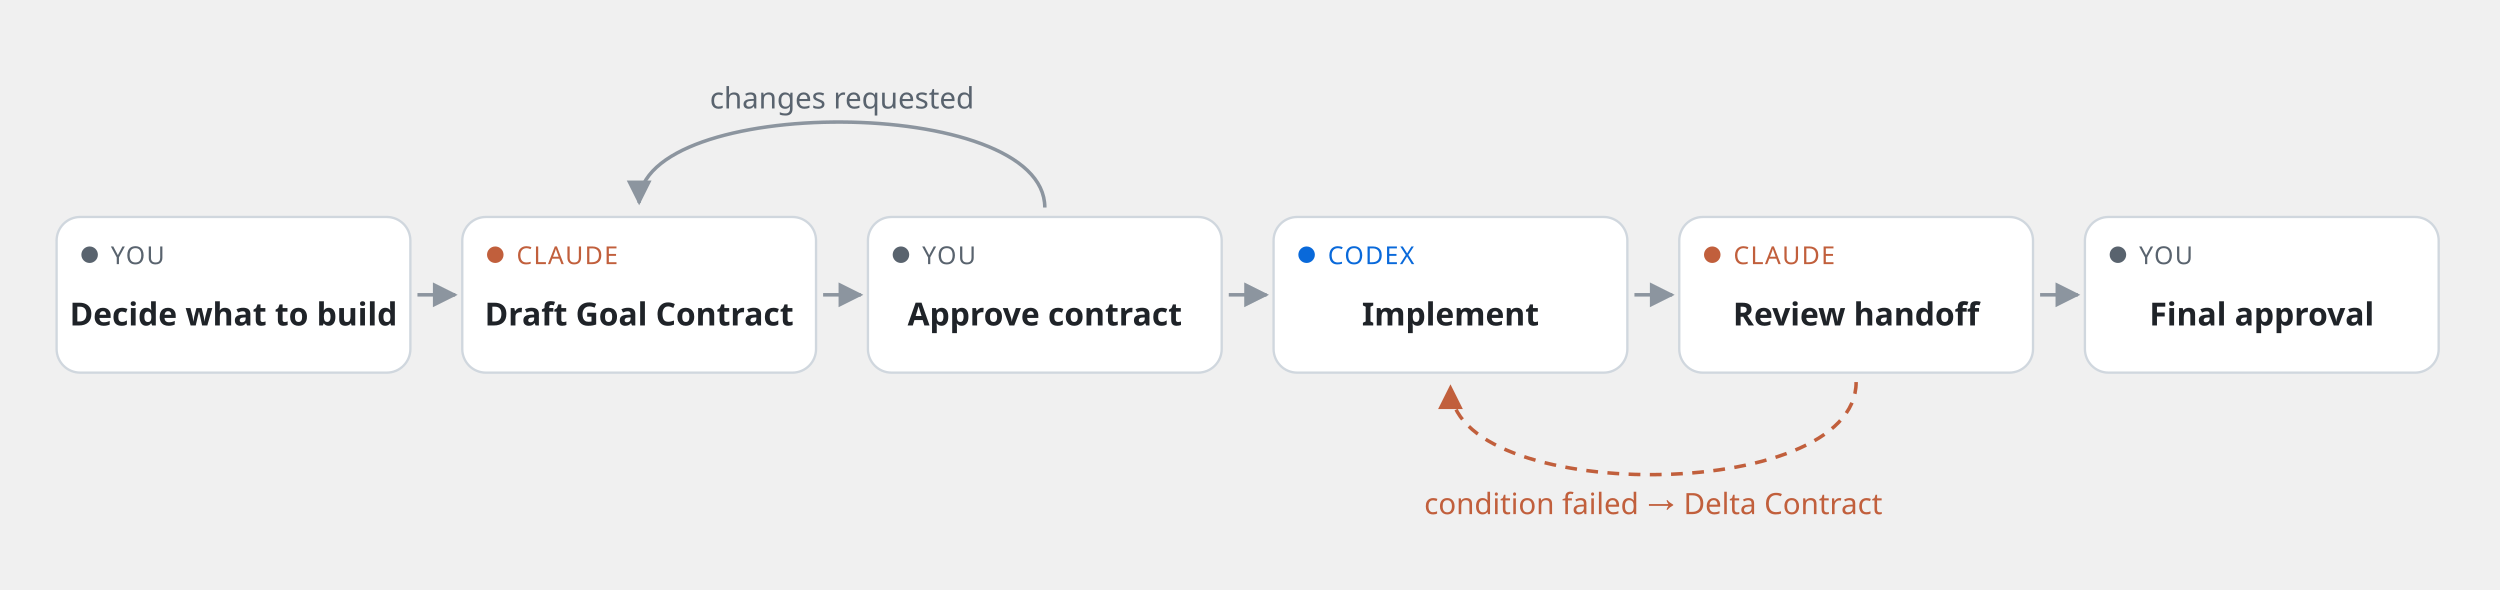
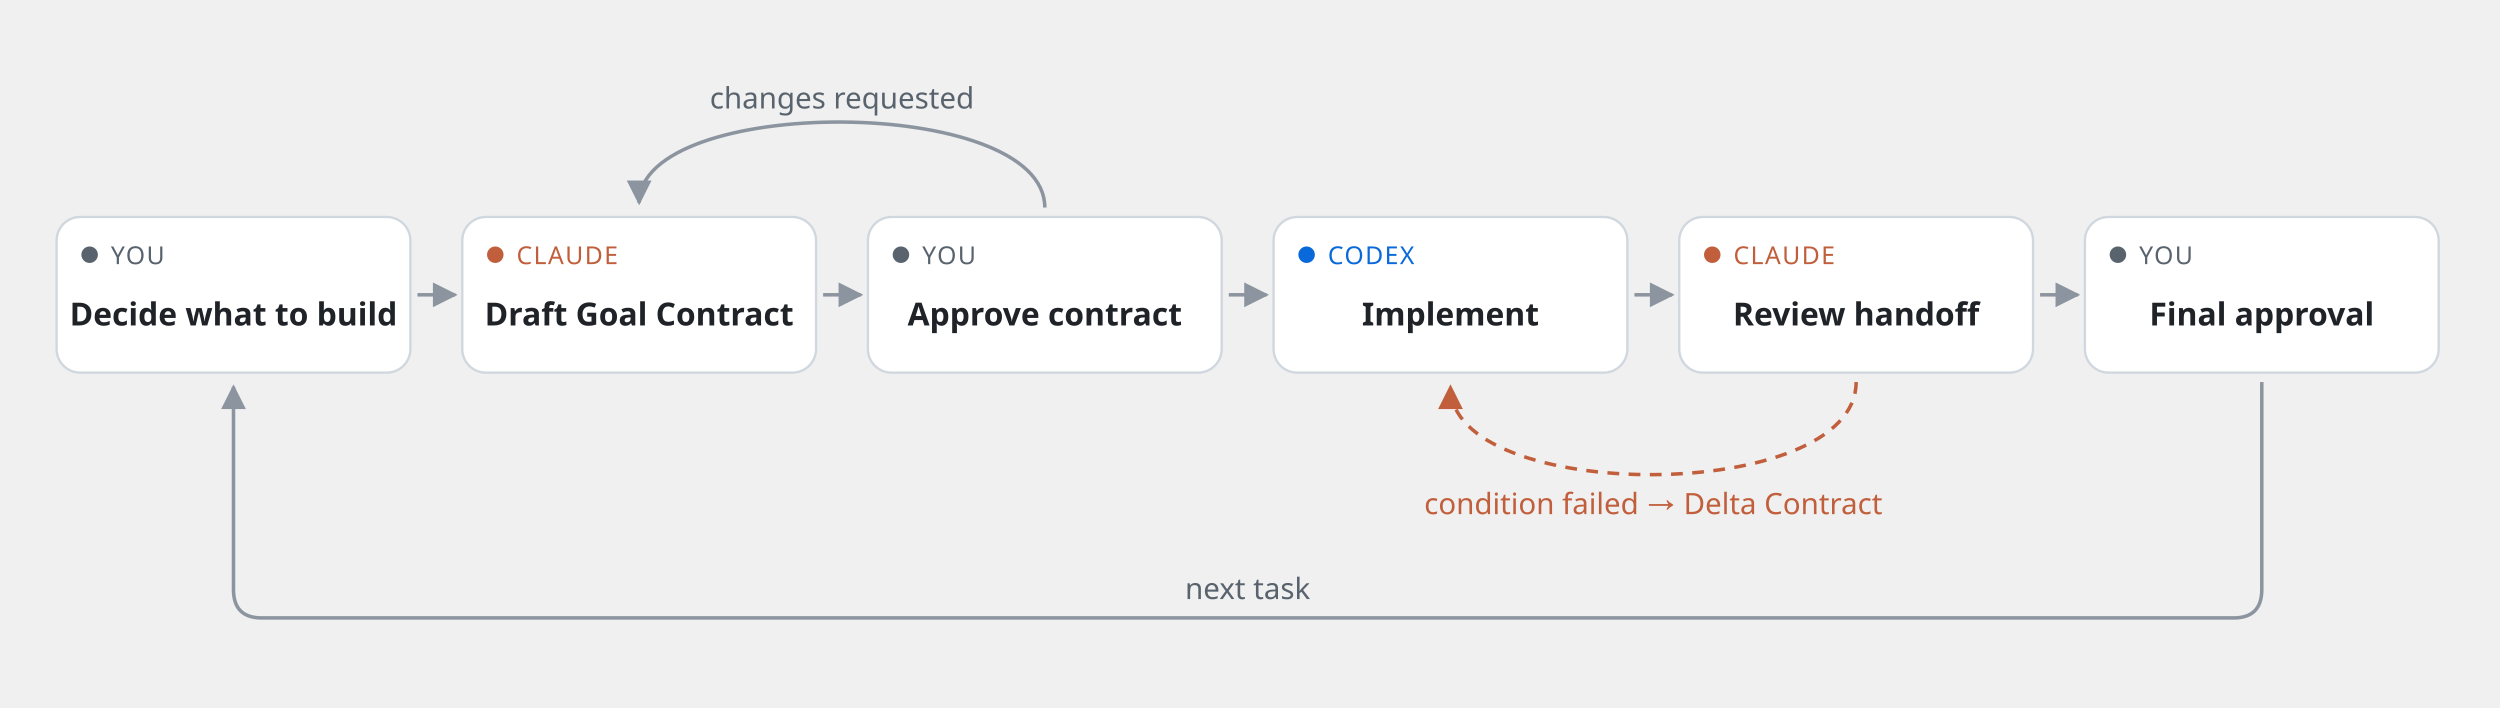
- <svg xmlns="http://www.w3.org/2000/svg" viewBox="0 0 1060 250" width="1060" height="250" role="img" aria-label="c2c workflow">
+ <svg xmlns="http://www.w3.org/2000/svg" viewBox="0 0 1060 300" width="1060" height="300" role="img" aria-label="c2c workflow">
  <style>
  text { font-family: -apple-system, BlinkMacSystemFont, "Segoe UI", "Noto Sans", Helvetica, Arial, "PingFang SC", "Hiragino Sans GB", "Microsoft YaHei", sans-serif; }
  .card { fill: #ffffff; stroke: #d0d7de; stroke-width: 1; }
  .t { fill: #1f2328; font-weight: 600; }
  .m { fill: #59636e; }
  .ln { stroke: #8c959f; stroke-width: 1.5; fill: none; }
  .ah { fill: #8c959f; }
  .you { fill: #59636e; } .cl { fill: #c15f3c; } .cx { fill: #0969da; }
  .lnc { stroke: #c15f3c; stroke-width: 1.5; fill: none; stroke-dasharray: 5 4; }
  .ahc { fill: #c15f3c; }
  .lbl { fill: #59636e; font-size: 12.5px; }
  .lblc { fill: #c15f3c; font-size: 12.5px; }
  @media (prefers-color-scheme: dark) {
    .card { fill: #161b22; stroke: #3d444d; }
    .t { fill: #e6edf3; } .m, .lbl, .you { fill: #9198a1; }
    .ln { stroke: #6e7681; } .ah { fill: #6e7681; }
    .cl, .ahc, .lblc { fill: #e08a68; } .lnc { stroke: #e08a68; }
    .cx { fill: #4493f8; }
  }
</style>
  <defs>
    <marker id="a" viewBox="0 0 10 10" refX="9" refY="5" markerWidth="7" markerHeight="7" orient="auto-start-reverse">
      <path d="M0,0 L10,5 L0,10 z" class="ah" />
    </marker>
    <marker id="ac" viewBox="0 0 10 10" refX="9" refY="5" markerWidth="7" markerHeight="7" orient="auto-start-reverse">
      <path d="M0,0 L10,5 L0,10 z" class="ahc" />
    </marker>
  </defs>
  <rect x="24" y="92" width="150" height="66" rx="10" class="card" />
  <circle cx="38" cy="108" r="3.5" class="you" />
  <text x="47" y="112" class="you" text-anchor="start" font-size="10.5" letter-spacing="0.6">YOU</text>
  <text x="99.0" y="138" class="t" text-anchor="middle" font-size="13.5">Decide what to build</text>
  <line x1="177" y1="125.0" x2="193" y2="125.0" class="ln" marker-end="url(#a)" />
  <rect x="196" y="92" width="150" height="66" rx="10" class="card" />
  <circle cx="210" cy="108" r="3.5" class="cl" />
  <text x="219" y="112" class="cl" text-anchor="start" font-size="10.5" letter-spacing="0.6">CLAUDE</text>
  <text x="271.0" y="138" class="t" text-anchor="middle" font-size="13.5">Draft Goal Contract</text>
  <line x1="349" y1="125.0" x2="365" y2="125.0" class="ln" marker-end="url(#a)" />
  <rect x="368" y="92" width="150" height="66" rx="10" class="card" />
  <circle cx="382" cy="108" r="3.5" class="you" />
  <text x="391" y="112" class="you" text-anchor="start" font-size="10.5" letter-spacing="0.6">YOU</text>
  <text x="443.0" y="138" class="t" text-anchor="middle" font-size="13.5">Approve contract</text>
  <line x1="521" y1="125.0" x2="537" y2="125.0" class="ln" marker-end="url(#a)" />
  <rect x="540" y="92" width="150" height="66" rx="10" class="card" />
  <circle cx="554" cy="108" r="3.5" class="cx" />
  <text x="563" y="112" class="cx" text-anchor="start" font-size="10.5" letter-spacing="0.6">CODEX</text>
  <text x="615.0" y="138" class="t" text-anchor="middle" font-size="13.5">Implement</text>
  <line x1="693" y1="125.0" x2="709" y2="125.0" class="ln" marker-end="url(#a)" />
  <rect x="712" y="92" width="150" height="66" rx="10" class="card" />
  <circle cx="726" cy="108" r="3.5" class="cl" />
  <text x="735" y="112" class="cl" text-anchor="start" font-size="10.5" letter-spacing="0.6">CLAUDE</text>
  <text x="787.0" y="138" class="t" text-anchor="middle" font-size="13.5">Review handoff</text>
  <line x1="865" y1="125.0" x2="881" y2="125.0" class="ln" marker-end="url(#a)" />
  <rect x="884" y="92" width="150" height="66" rx="10" class="card" />
  <circle cx="898" cy="108" r="3.5" class="you" />
  <text x="907" y="112" class="you" text-anchor="start" font-size="10.5" letter-spacing="0.6">YOU</text>
  <text x="959.0" y="138" class="t" text-anchor="middle" font-size="13.5">Final approval</text>
  <path d="M443.0,88 C443.0,40 271.0,40 271.0,86" class="ln" marker-end="url(#a)" />
  <text x="357.0" y="46" class="lbl" text-anchor="middle">changes requested</text>
  <path d="M787.0,162 C787.0,214 615.0,214 615.0,164" class="lnc" marker-end="url(#ac)" />
  <text x="701.0" y="218" class="lblc" text-anchor="middle">condition failed → Delta Contract</text>
+   <path d="M959.0,162 V250 Q959.0,262 947.0,262 H111.0 Q99.0,262 99.0,250 V164" class="ln" marker-end="url(#a)" />
+   <text x="529.0" y="254" class="lbl" text-anchor="middle">next task</text>
</svg>
